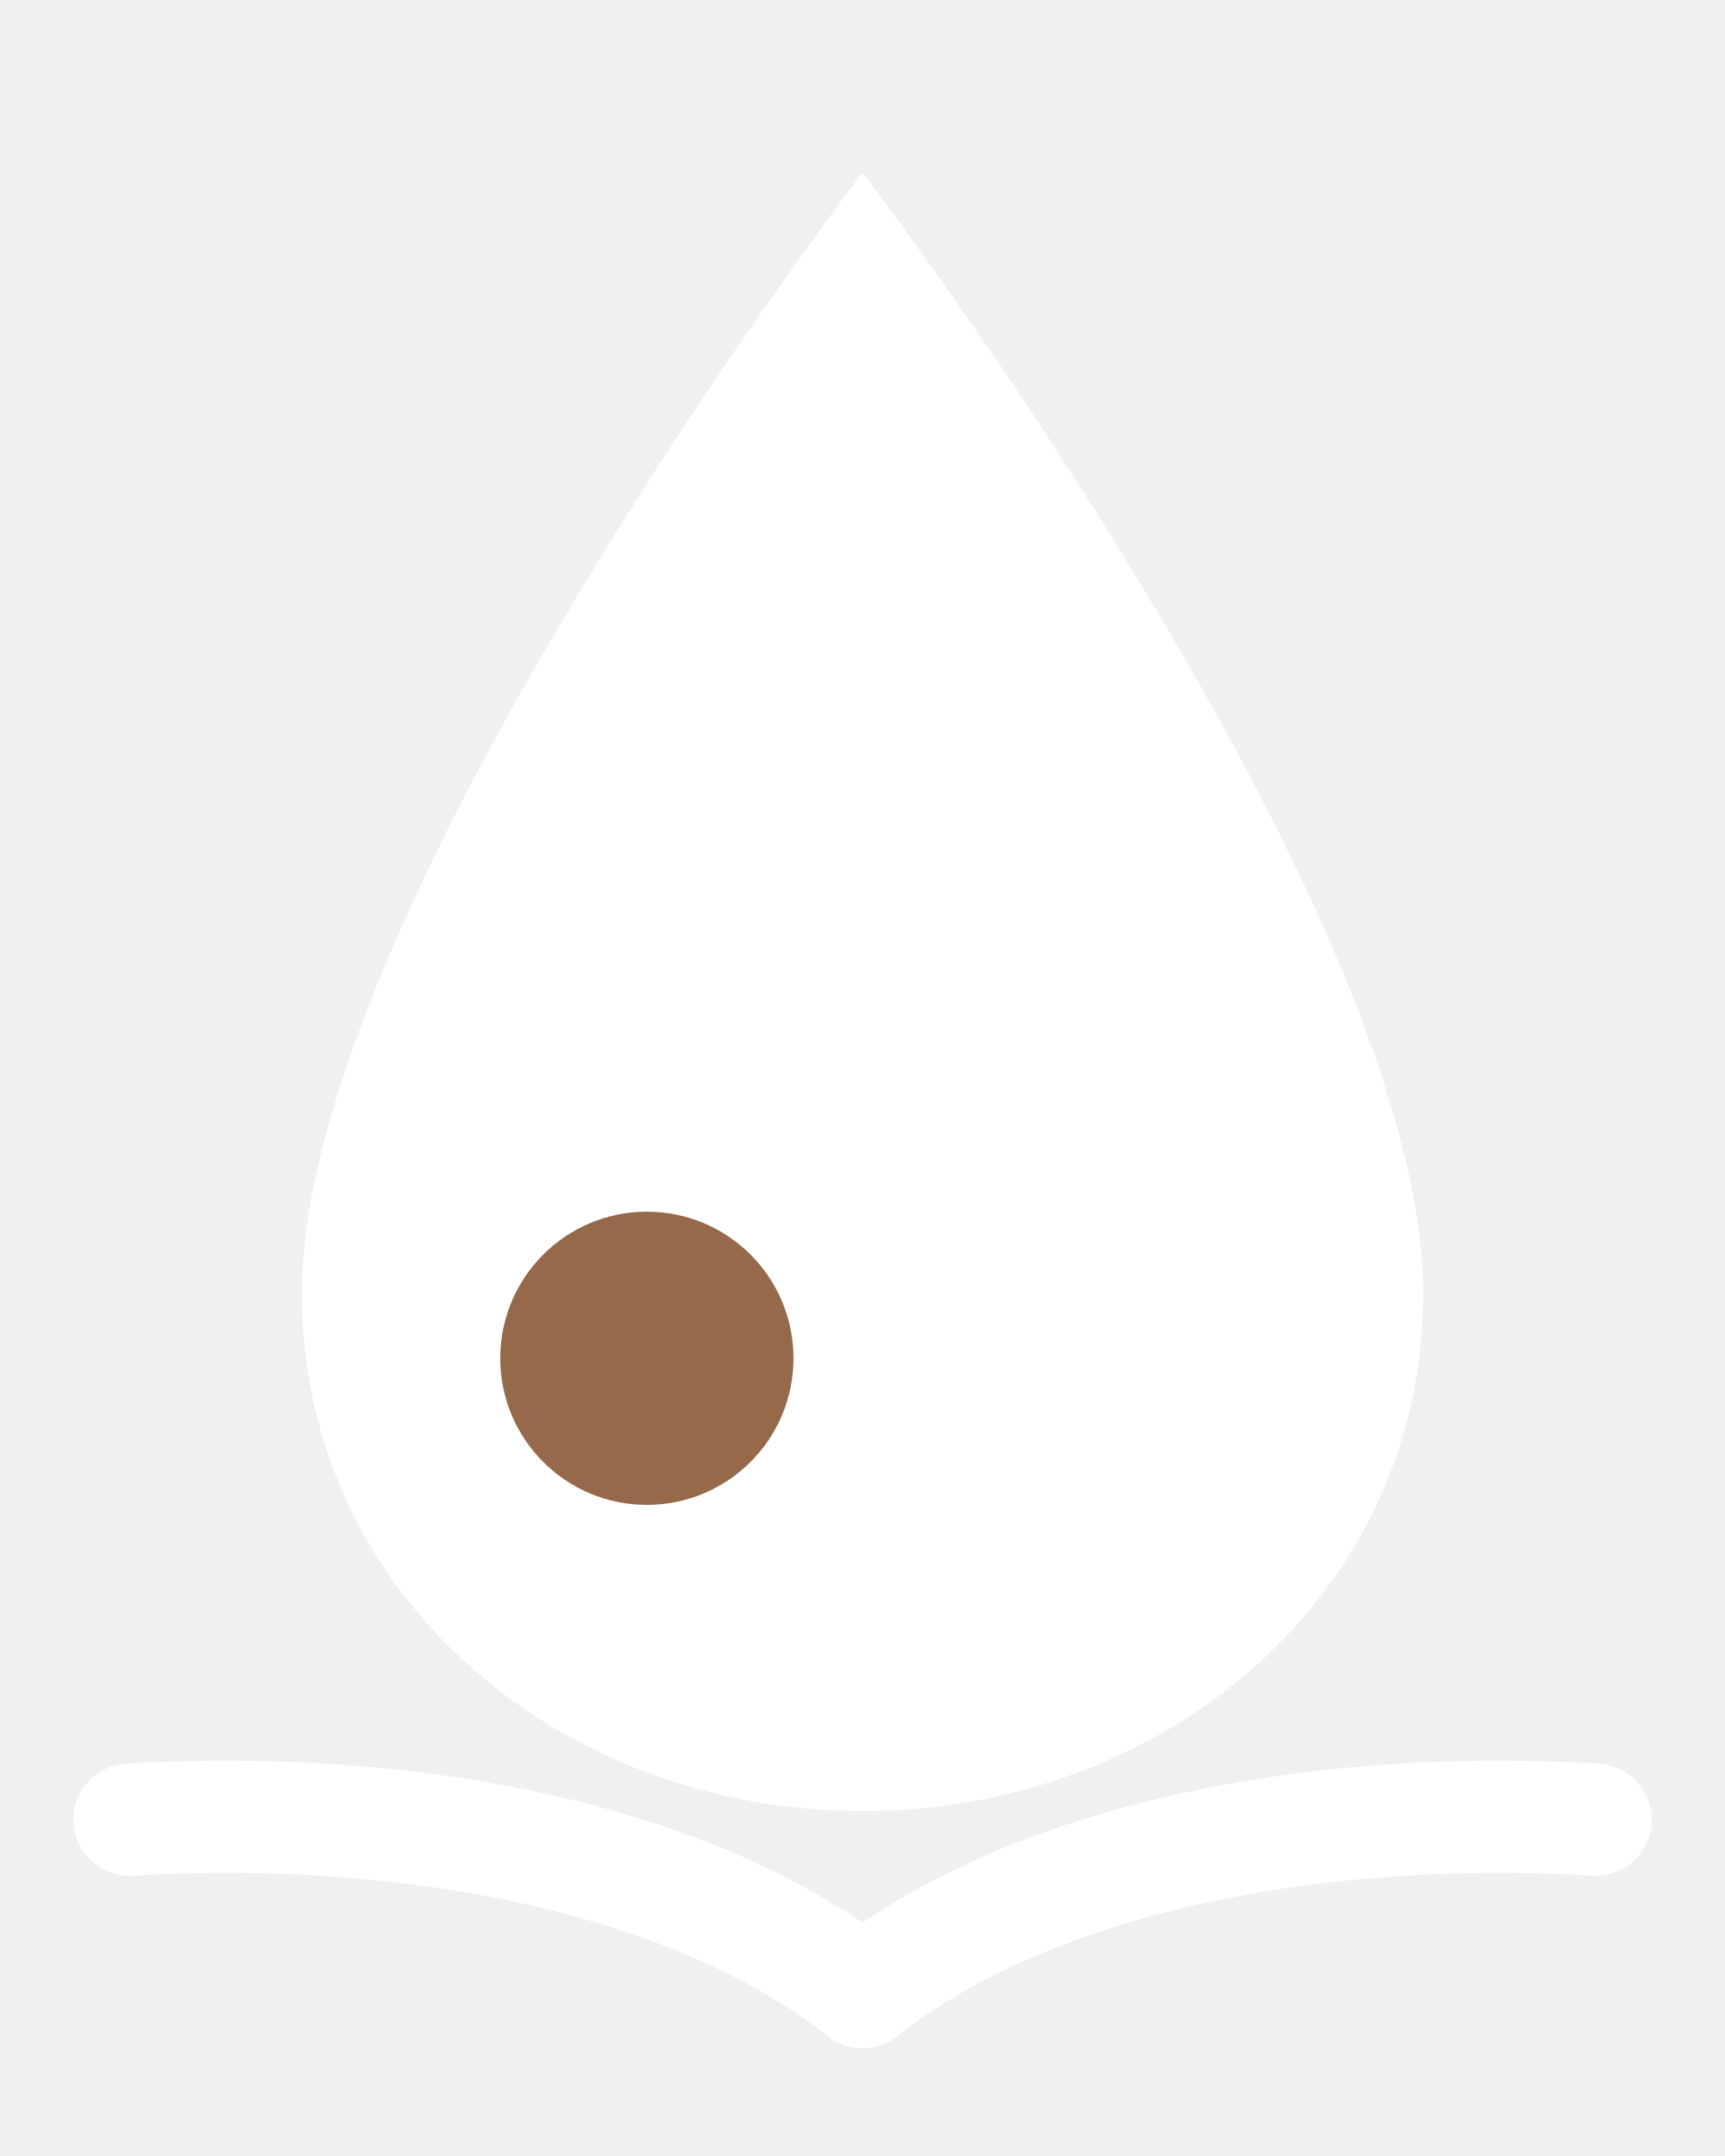
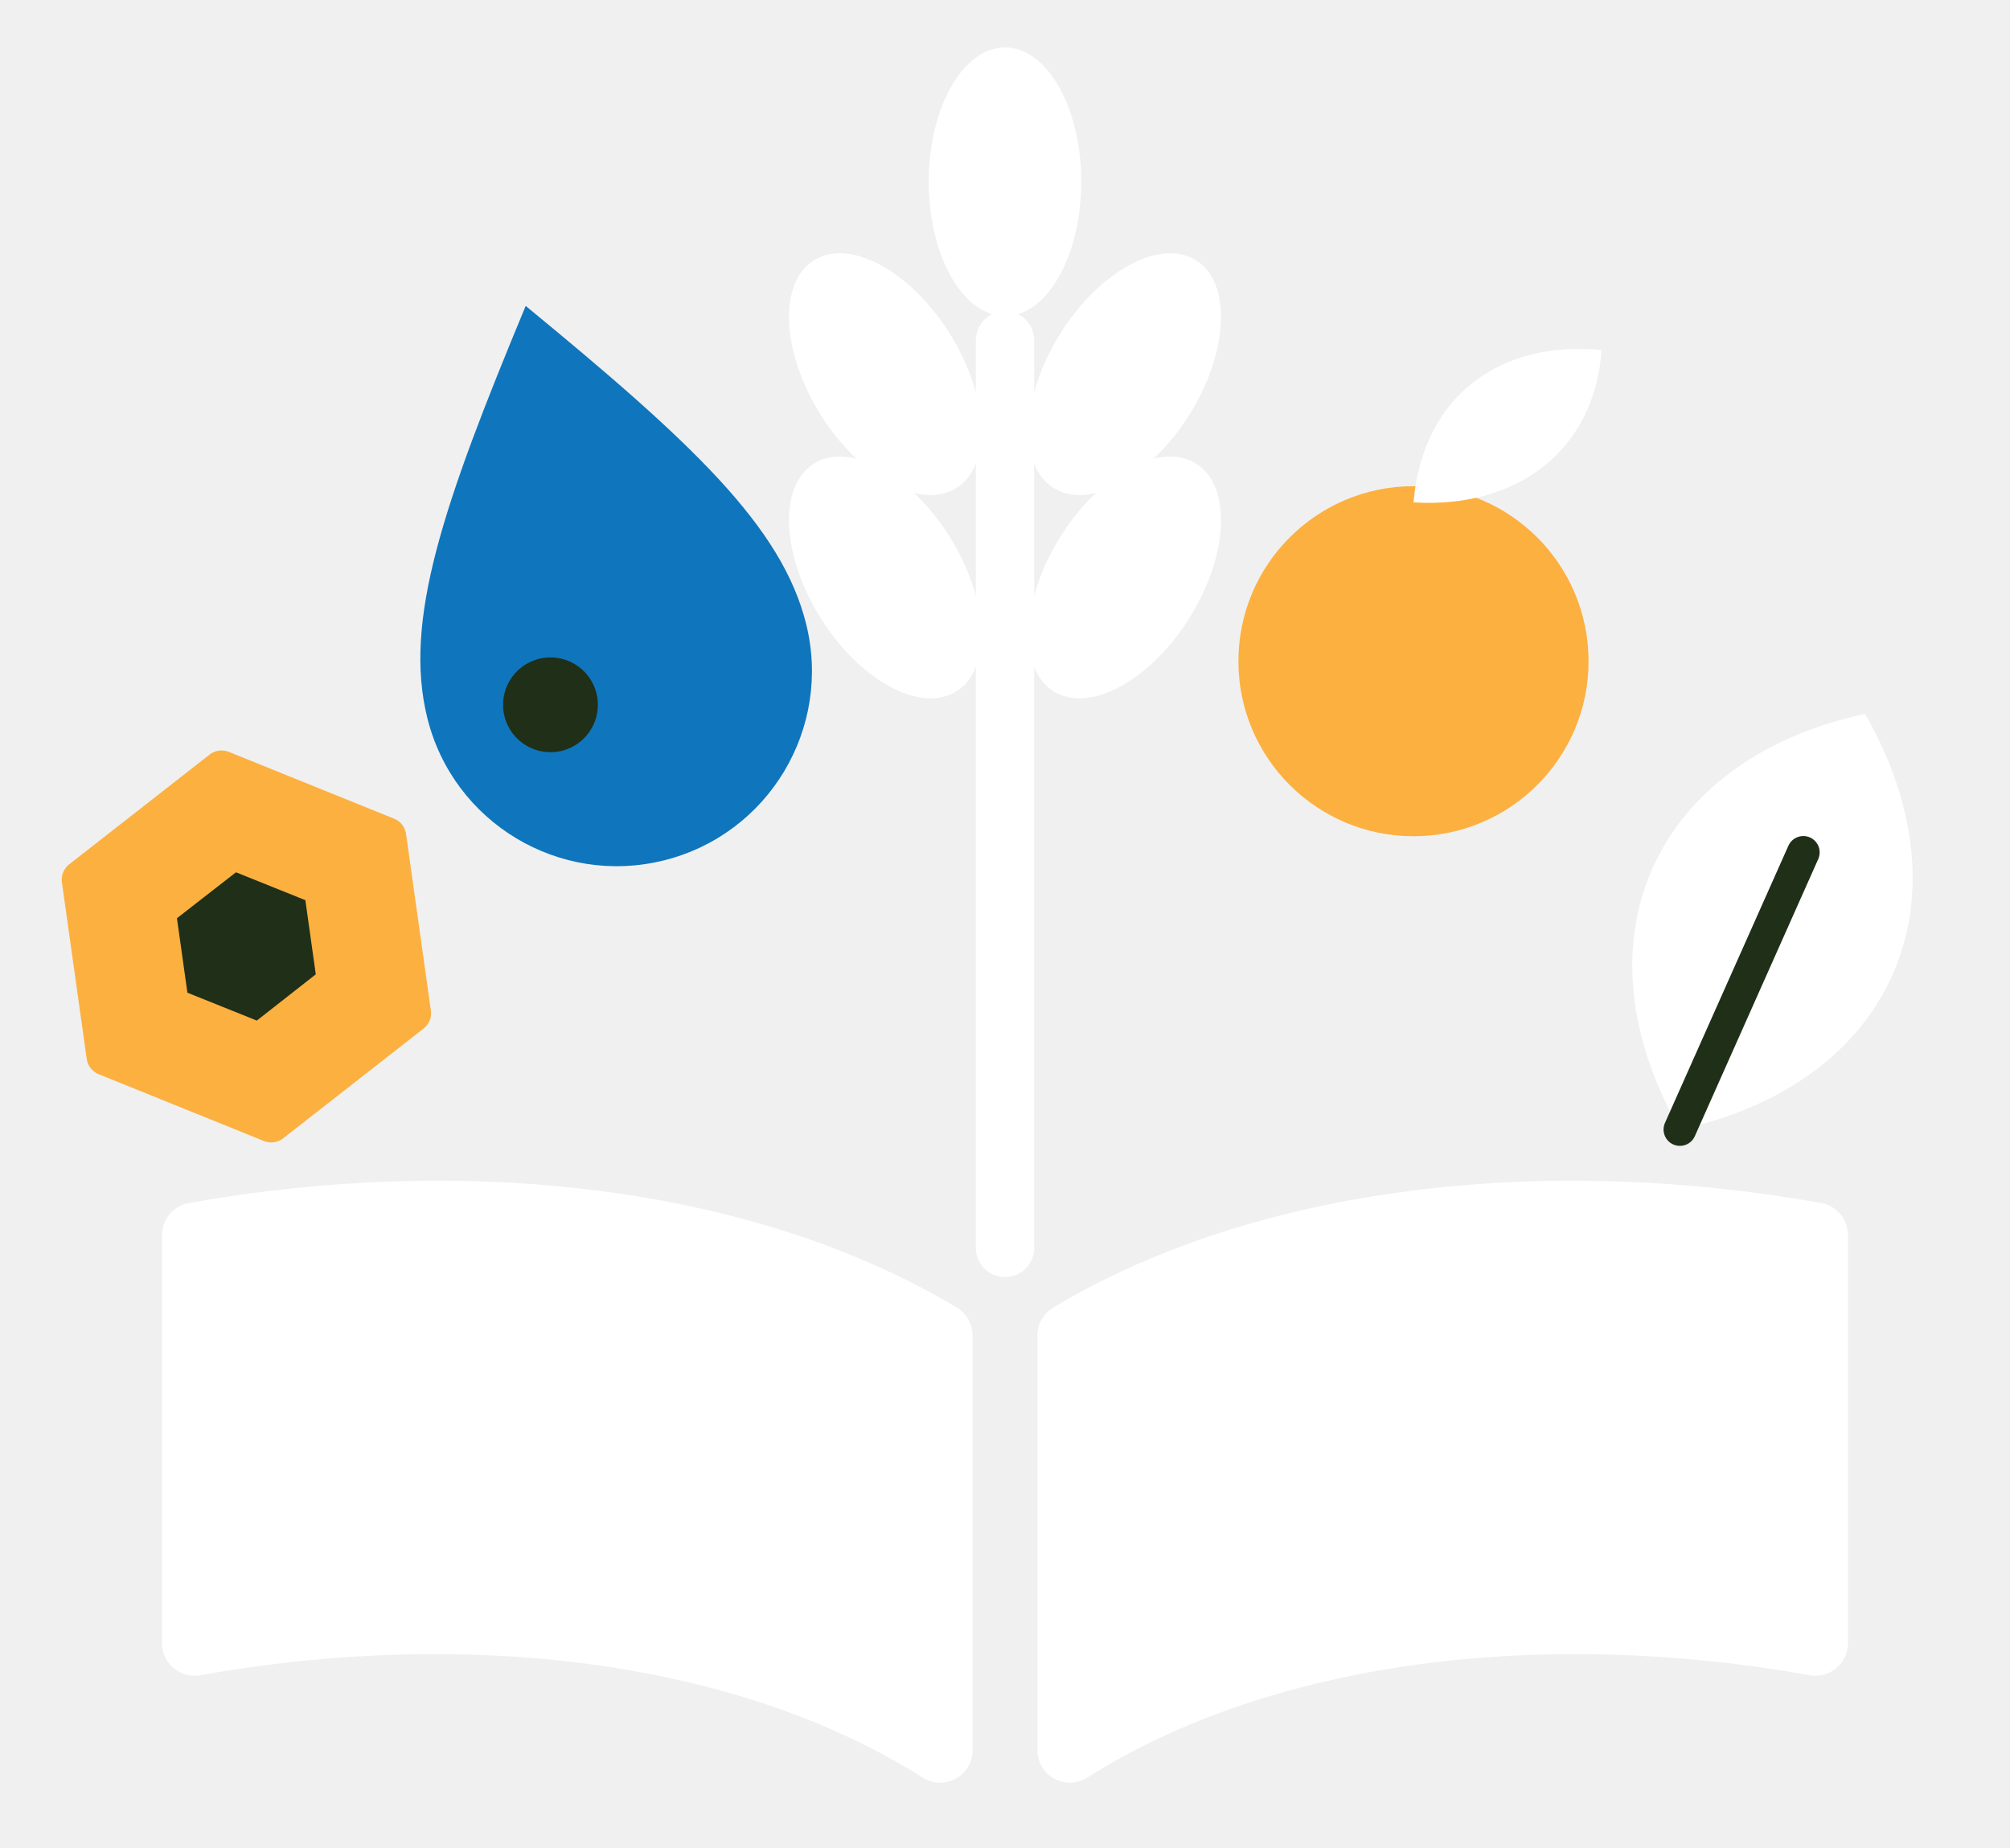
- <svg xmlns="http://www.w3.org/2000/svg" viewBox="12 6 40 50" width="40" height="50" role="img" aria-label="Навчальна платформа">
-   <path d="M32 10C32 10 45 27 45 36C45 43 39 48 32 48C25 48 19 43 19 36C19 27 32 10 32 10Z" fill="#ffffff" />
-   <circle cx="27" cy="37.5" r="3.4" fill="#97694b" />
-   <g fill="none" stroke="#ffffff" stroke-width="2.6" stroke-linecap="round" stroke-linejoin="round">
-     <path d="M32 52.2C28.2 49.2 21.8 47.8 15 48.2" />
-     <path d="M32 52.2C35.8 49.2 42.2 47.8 49 48.2" />
+ <svg xmlns="http://www.w3.org/2000/svg" viewBox="1 2 62 57" width="62" height="57" role="img" aria-label="Навчальна платформа UFIC">
+   <g fill="#ffffff" stroke="#ffffff" stroke-width="2" stroke-linejoin="round">
+     <path d="M30 43.2C24 39.6 15.4 38.6 7 40.1v12.6c8.4-1.5 17-.5 23 3.3Z" />
+     <path d="M34 43.2C40 39.6 48.6 38.6 57 40.1v12.6c-8.4-1.5-17-.5-23 3.3Z" />
+   </g>
+   <g fill="#ffffff" transform="translate(32 15) scale(1.12)">
+     <ellipse cx="0" cy="-6.6" rx="2.1" ry="3.7" />
+     <ellipse cx="-3.3" cy="-1.3" rx="2.1" ry="3.7" transform="rotate(-32 -3.3 -1.3)" />
+     <ellipse cx="3.3" cy="-1.3" rx="2.1" ry="3.7" transform="rotate(32 3.3 -1.3)" />
+     <ellipse cx="-3.3" cy="4.3" rx="2.1" ry="3.7" transform="rotate(-32 -3.3 4.3)" />
+     <ellipse cx="3.3" cy="4.3" rx="2.1" ry="3.7" transform="rotate(32 3.3 4.3)" />
+   </g>
+   <path d="M32 12.5V40.5" stroke="#ffffff" stroke-width="1.8" stroke-linecap="round" />
+   <g transform="translate(8.6 31.2) rotate(-8)">
+     <polygon points="0.00,-5.50 4.76,-2.75 4.76,2.75 0.00,5.50 -4.76,2.75 -4.76,-2.75" fill="#fcb040" stroke="#fcb040" stroke-width="1.2" stroke-linejoin="round" />
+     <polygon points="0.00,-2.31 2.00,-1.16 2.00,1.15 0.00,2.31 -2.00,1.16 -2.00,-1.16" fill="#1f2f18" />
+   </g>
+   <g transform="translate(19.4 20.2) rotate(-14) scale(0.86)">
+     <path d="M0-10.5C4.6-4.3 7-.6 7 3a7 7 0 0 1-14 0C-7-.6-4.6-4.3 0-10.5Z" fill="#0f75bd" />
+     <circle cx="-2.6" cy="3.6" r="1.7" fill="#1f2f18" />
+   </g>
+   <g transform="translate(44.6 21.2)">
+     <circle cy="1.2" r="5.4" fill="#fcb040" />
+     <path d="M0-3.7C.3-7.1 2.8-8.7 5.8-8.4 5.6-5.4 3.3-3.5 0-3.700Z" fill="#ffffff" />
+   </g>
+   <g transform="translate(55.6 30.6) rotate(24) scale(.72)">
+     <path d="M0 9.5C-7.5 4-7.5-4.5 0-10 7.5-4.5 7.5 4 0 9.5Z" fill="#ffffff" />
+     <path d="M0 9.5V-3.5" stroke="#1f2f18" stroke-width="1.4" stroke-linecap="round" />
  </g>
</svg>
